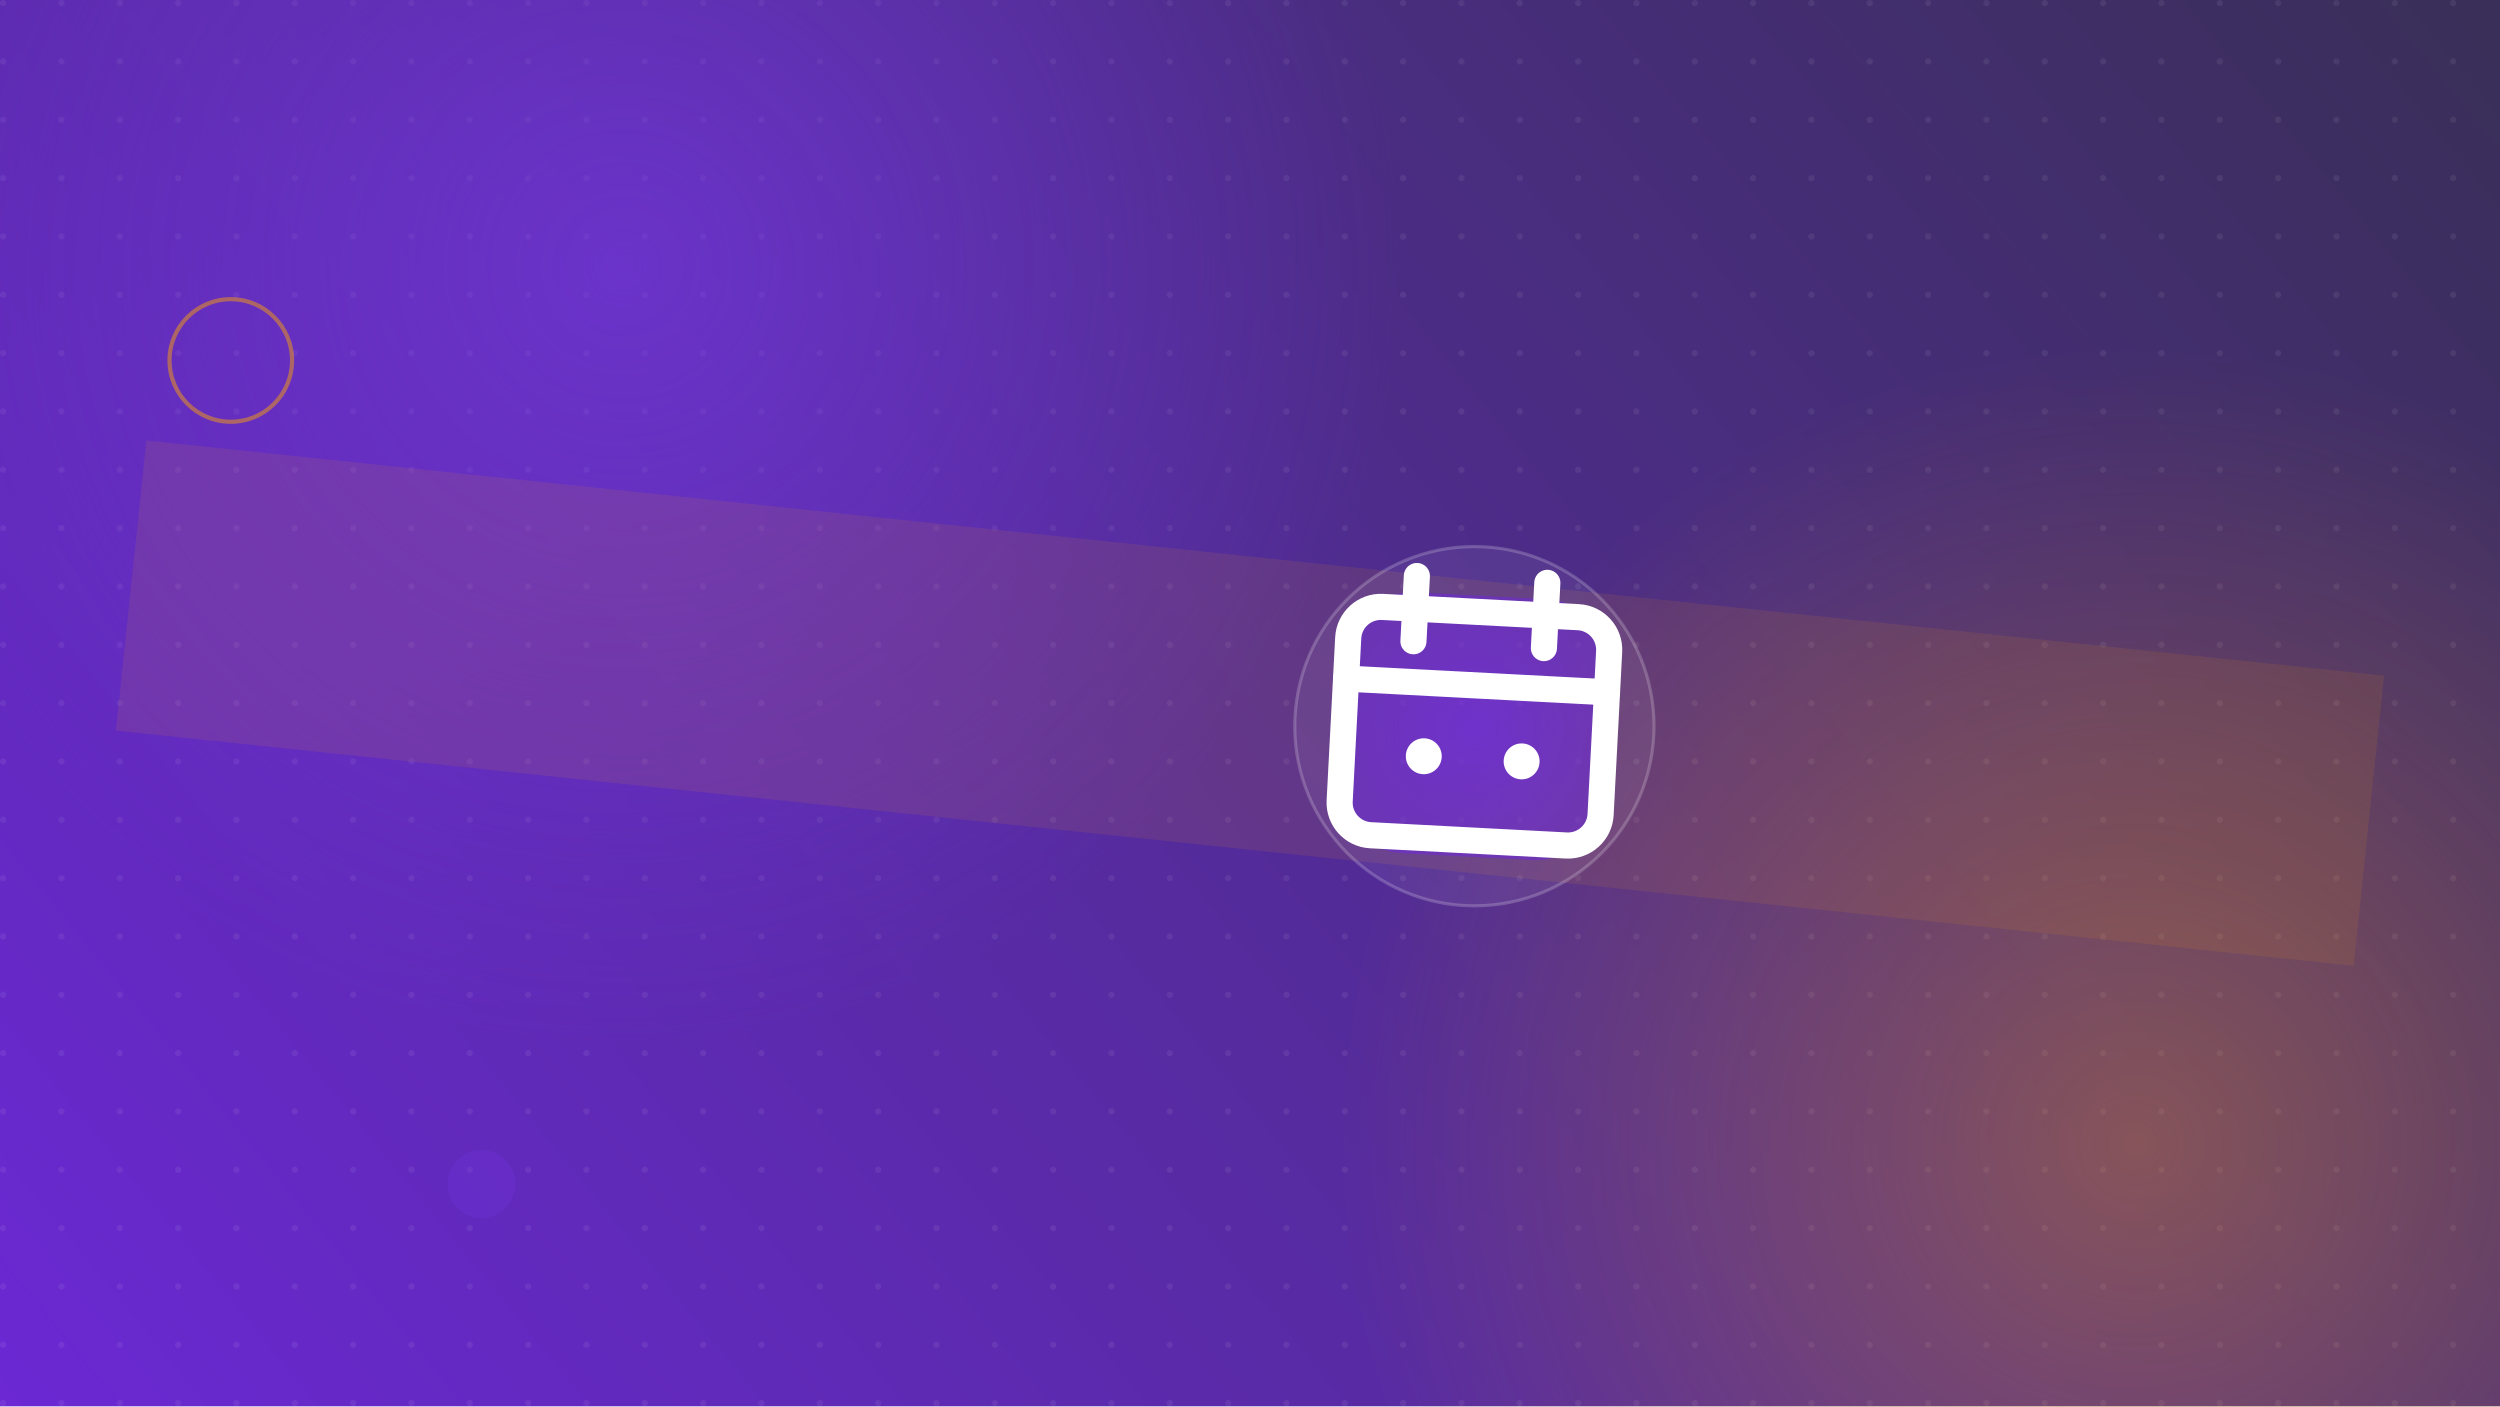
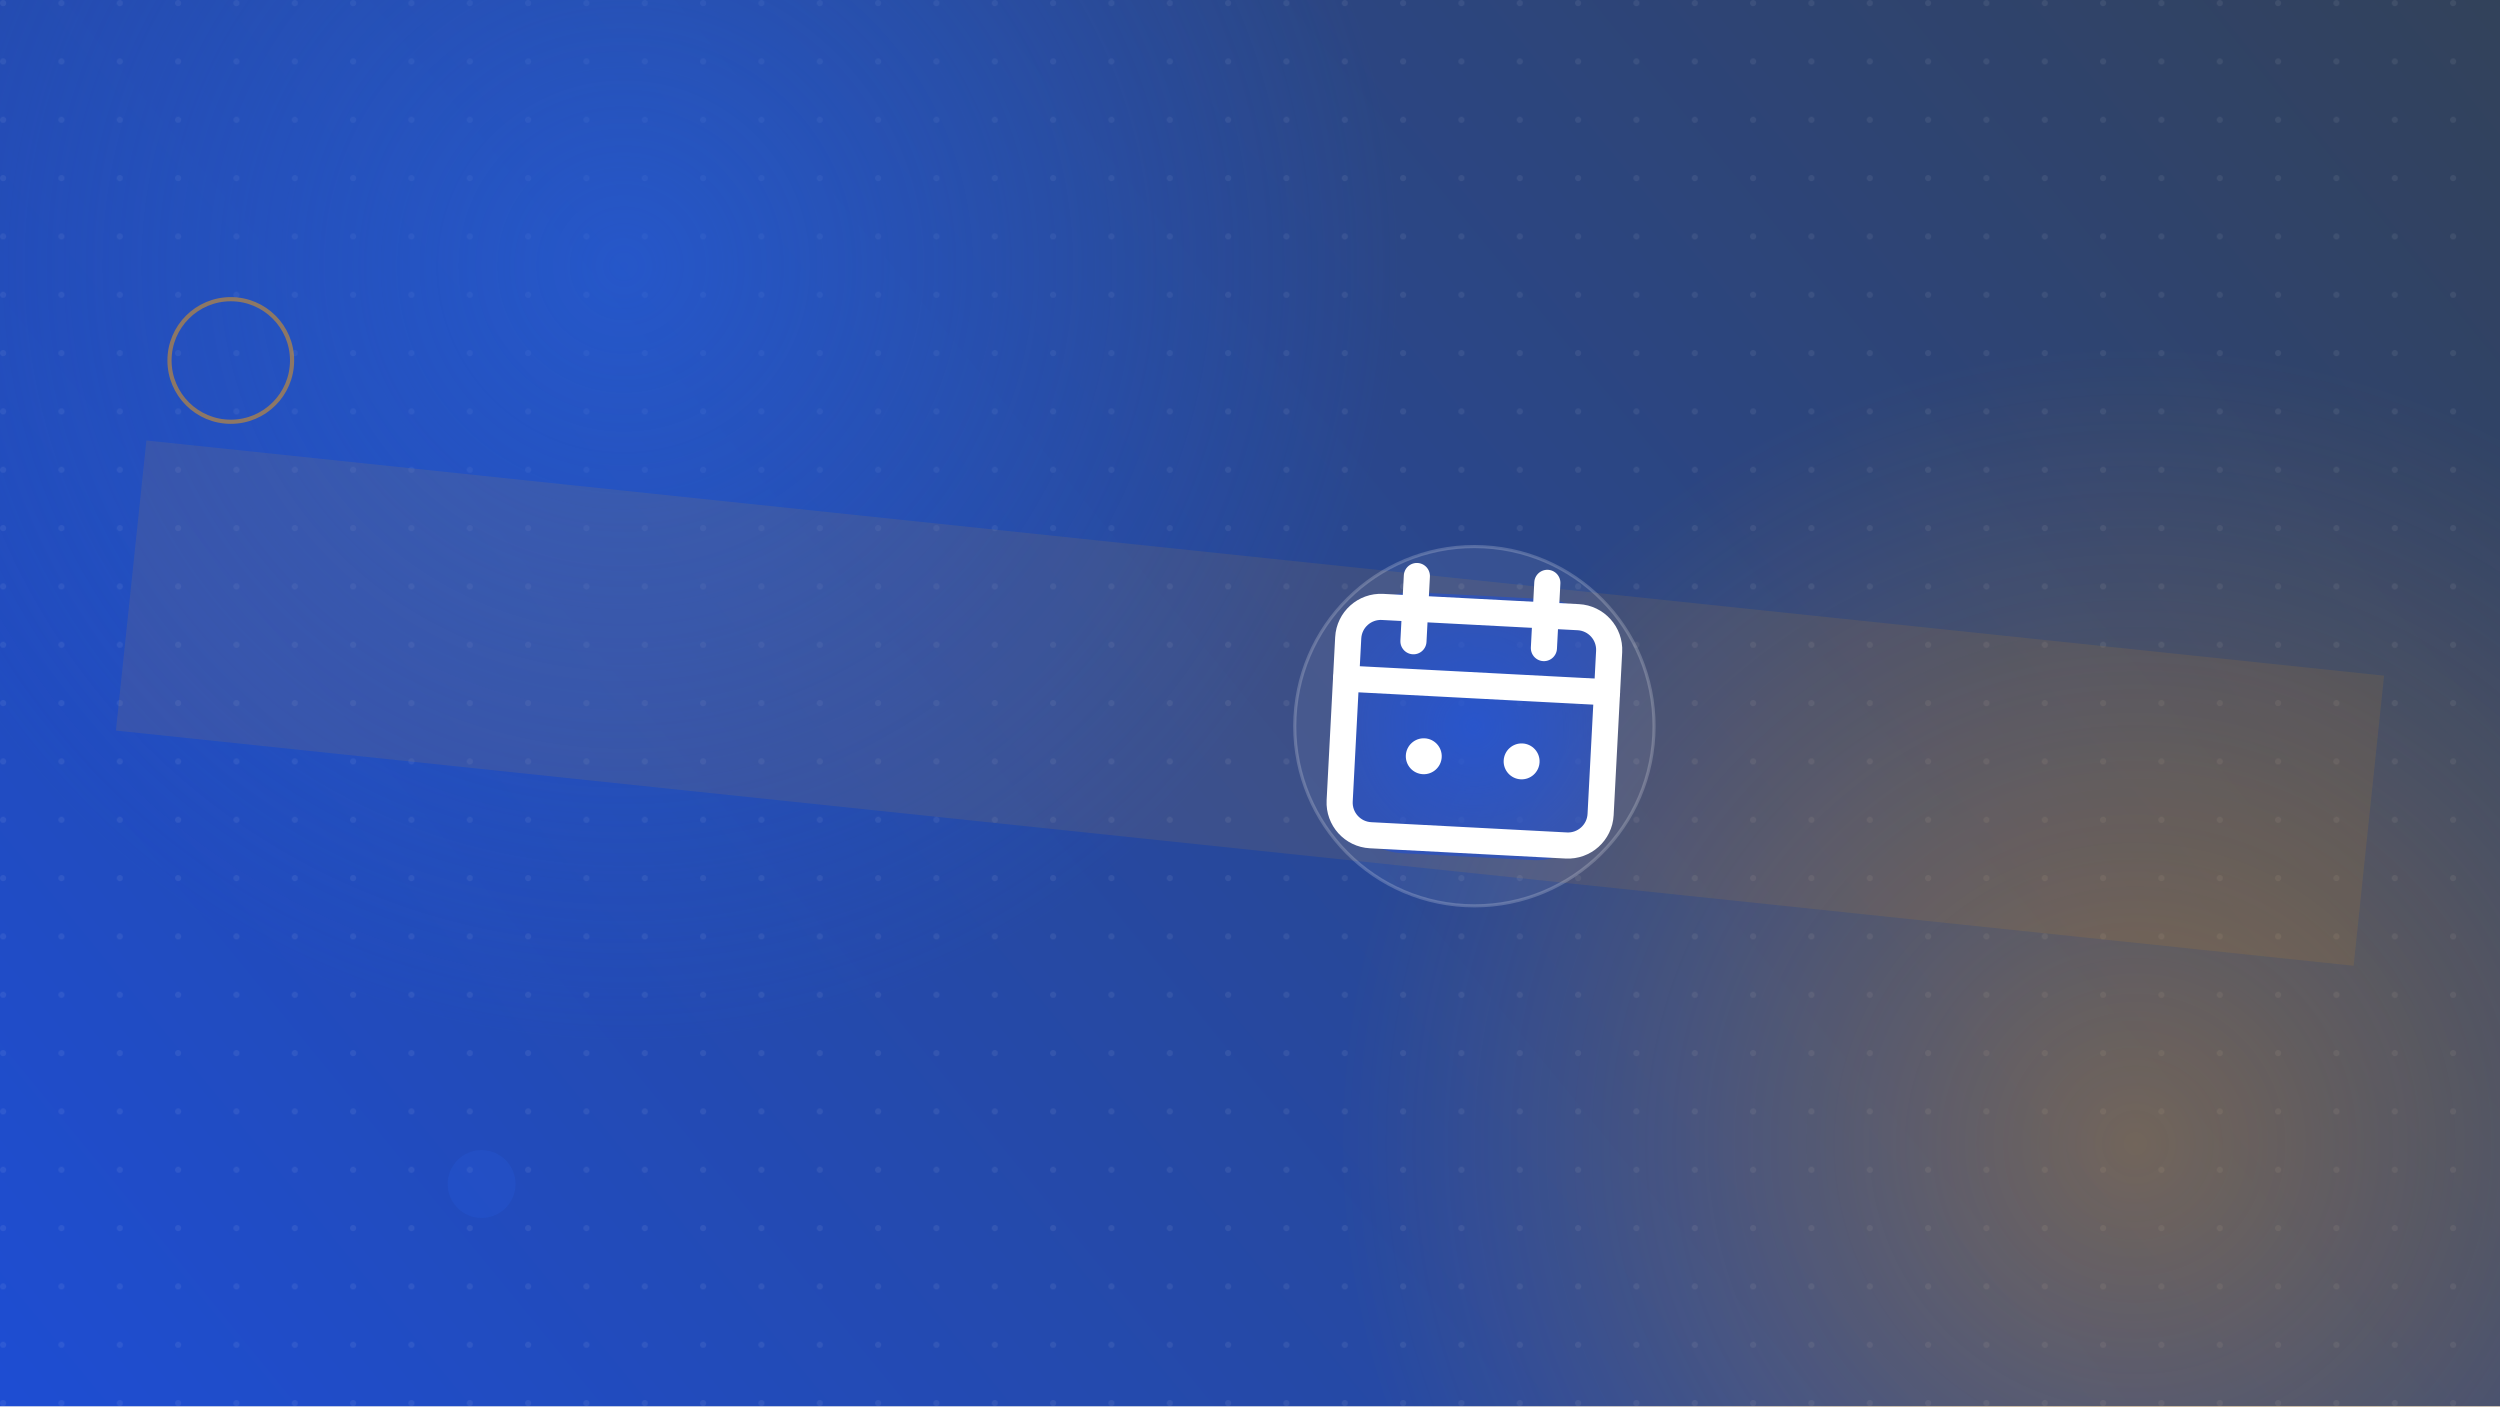
<svg xmlns="http://www.w3.org/2000/svg" viewBox="0 0 1200 675" width="1200" height="675">
  <defs>
    <linearGradient id="bg-automatiseri" x1="0%" y1="0%" x2="100%" y2="100%" gradientTransform="rotate(111 0.5 0.5)">
-       <stop offset="0%" stop-color="#372f52" />
-       <stop offset="100%" stop-color="#6d28d9" />
+       <stop offset="0%" stop-color="#334155" />
+       <stop offset="100%" stop-color="#1d4ed8" />
    </linearGradient>
    <radialGradient id="glow1-automatiseri" cx="50%" cy="50%" r="50%">
-       <stop offset="0%" stop-color="#7c3aed" stop-opacity="0.55" />
-       <stop offset="100%" stop-color="#7c3aed" stop-opacity="0" />
+       <stop offset="0%" stop-color="#2563eb" stop-opacity="0.55" />
+       <stop offset="100%" stop-color="#2563eb" stop-opacity="0" />
    </radialGradient>
    <radialGradient id="glow2-automatiseri" cx="50%" cy="50%" r="50%">
      <stop offset="0%" stop-color="#f59e0b" stop-opacity="0.35" />
      <stop offset="100%" stop-color="#f59e0b" stop-opacity="0" />
    </radialGradient>
    <pattern id="dots-automatiseri" width="28" height="28" patternUnits="userSpaceOnUse">
      <circle cx="1.5" cy="1.5" r="1.5" fill="white" opacity="0.07" />
    </pattern>
  </defs>
  <rect width="1200" height="675" fill="url(#bg-automatiseri)" />
  <rect width="1200" height="675" fill="url(#dots-automatiseri)" />
  <circle cx="299.734" cy="128.548" r="372.124" fill="url(#glow1-automatiseri)" />
  <circle cx="1023.885" cy="547.63" r="379.449" fill="url(#glow2-automatiseri)" />
  <line x1="600" y1="-202.5" x2="600" y2="877.5" stroke="#f59e0b" stroke-width="140" opacity="0.10" transform="rotate(276 600 337.5)" />
  <circle cx="110.777" cy="173.027" r="29.416" fill="none" stroke="#f59e0b" stroke-width="2" opacity="0.5" />
-   <circle cx="231.165" cy="568.331" r="16.274" fill="#7c3aed" opacity="0.18" />
+   <circle cx="231.165" cy="568.331" r="16.274" fill="#2563eb" opacity="0.18" />
  <g transform="translate(707.7142 348.5785) rotate(3)">
    <circle r="86.224" fill="white" opacity="0.06" />
    <circle r="86.224" fill="none" stroke="white" stroke-opacity="0.20" stroke-width="1.5" />
    <rect x="-62.708" y="-62.708" width="125.417" height="125.417" rx="31.354" fill="url(#glow1-automatiseri)" opacity="0.9" />
-     <rect x="-62.708" y="-62.708" width="125.417" height="125.417" rx="31.354" fill="#6d28d9" opacity="0.55" />
+     <rect x="-62.708" y="-62.708" width="125.417" height="125.417" rx="31.354" fill="#1d4ed8" opacity="0.55" />
    <g transform="scale(7.838549) translate(-12 -12)">
      <rect x="4" y="5" width="16" height="14" rx="2" fill="none" stroke="white" stroke-width="1.6" />
      <path d="M4 9.5h16M8 3v4M16 3v4" stroke="white" stroke-width="1.6" stroke-linecap="round" />
      <circle cx="9" cy="14" r="1.1" fill="white" />
      <circle cx="15" cy="14" r="1.1" fill="white" />
    </g>
  </g>
</svg>
